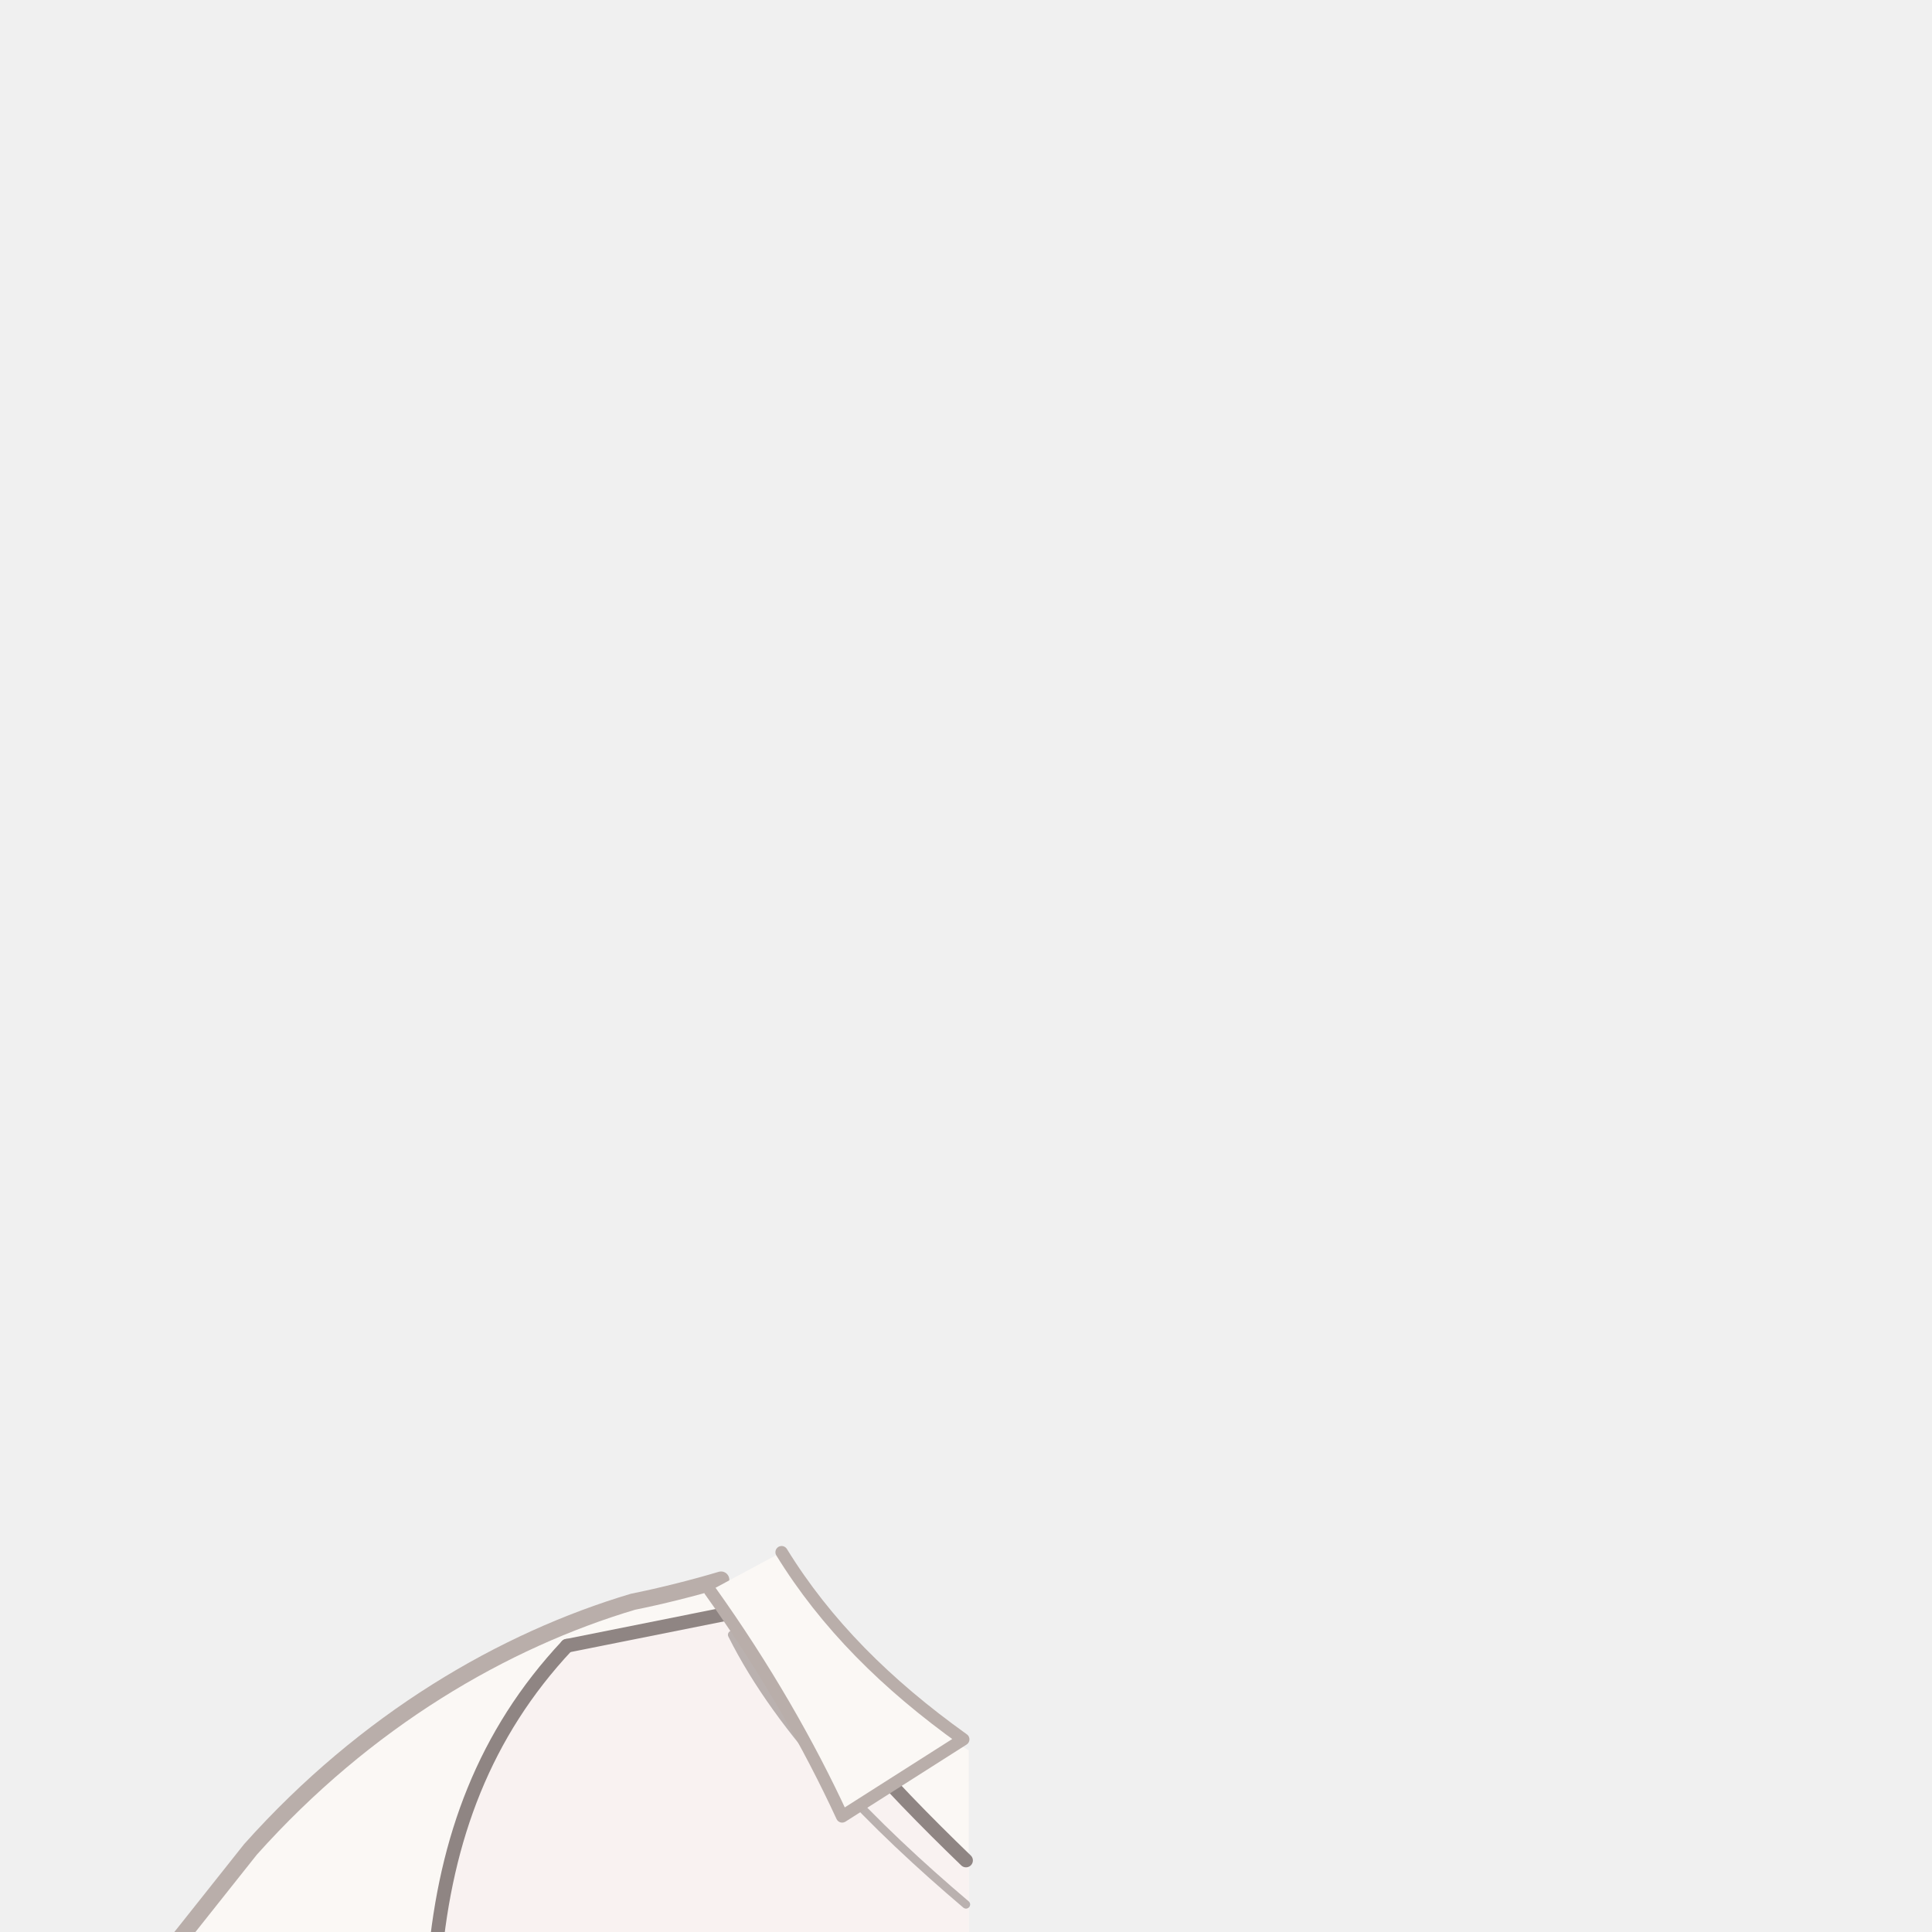
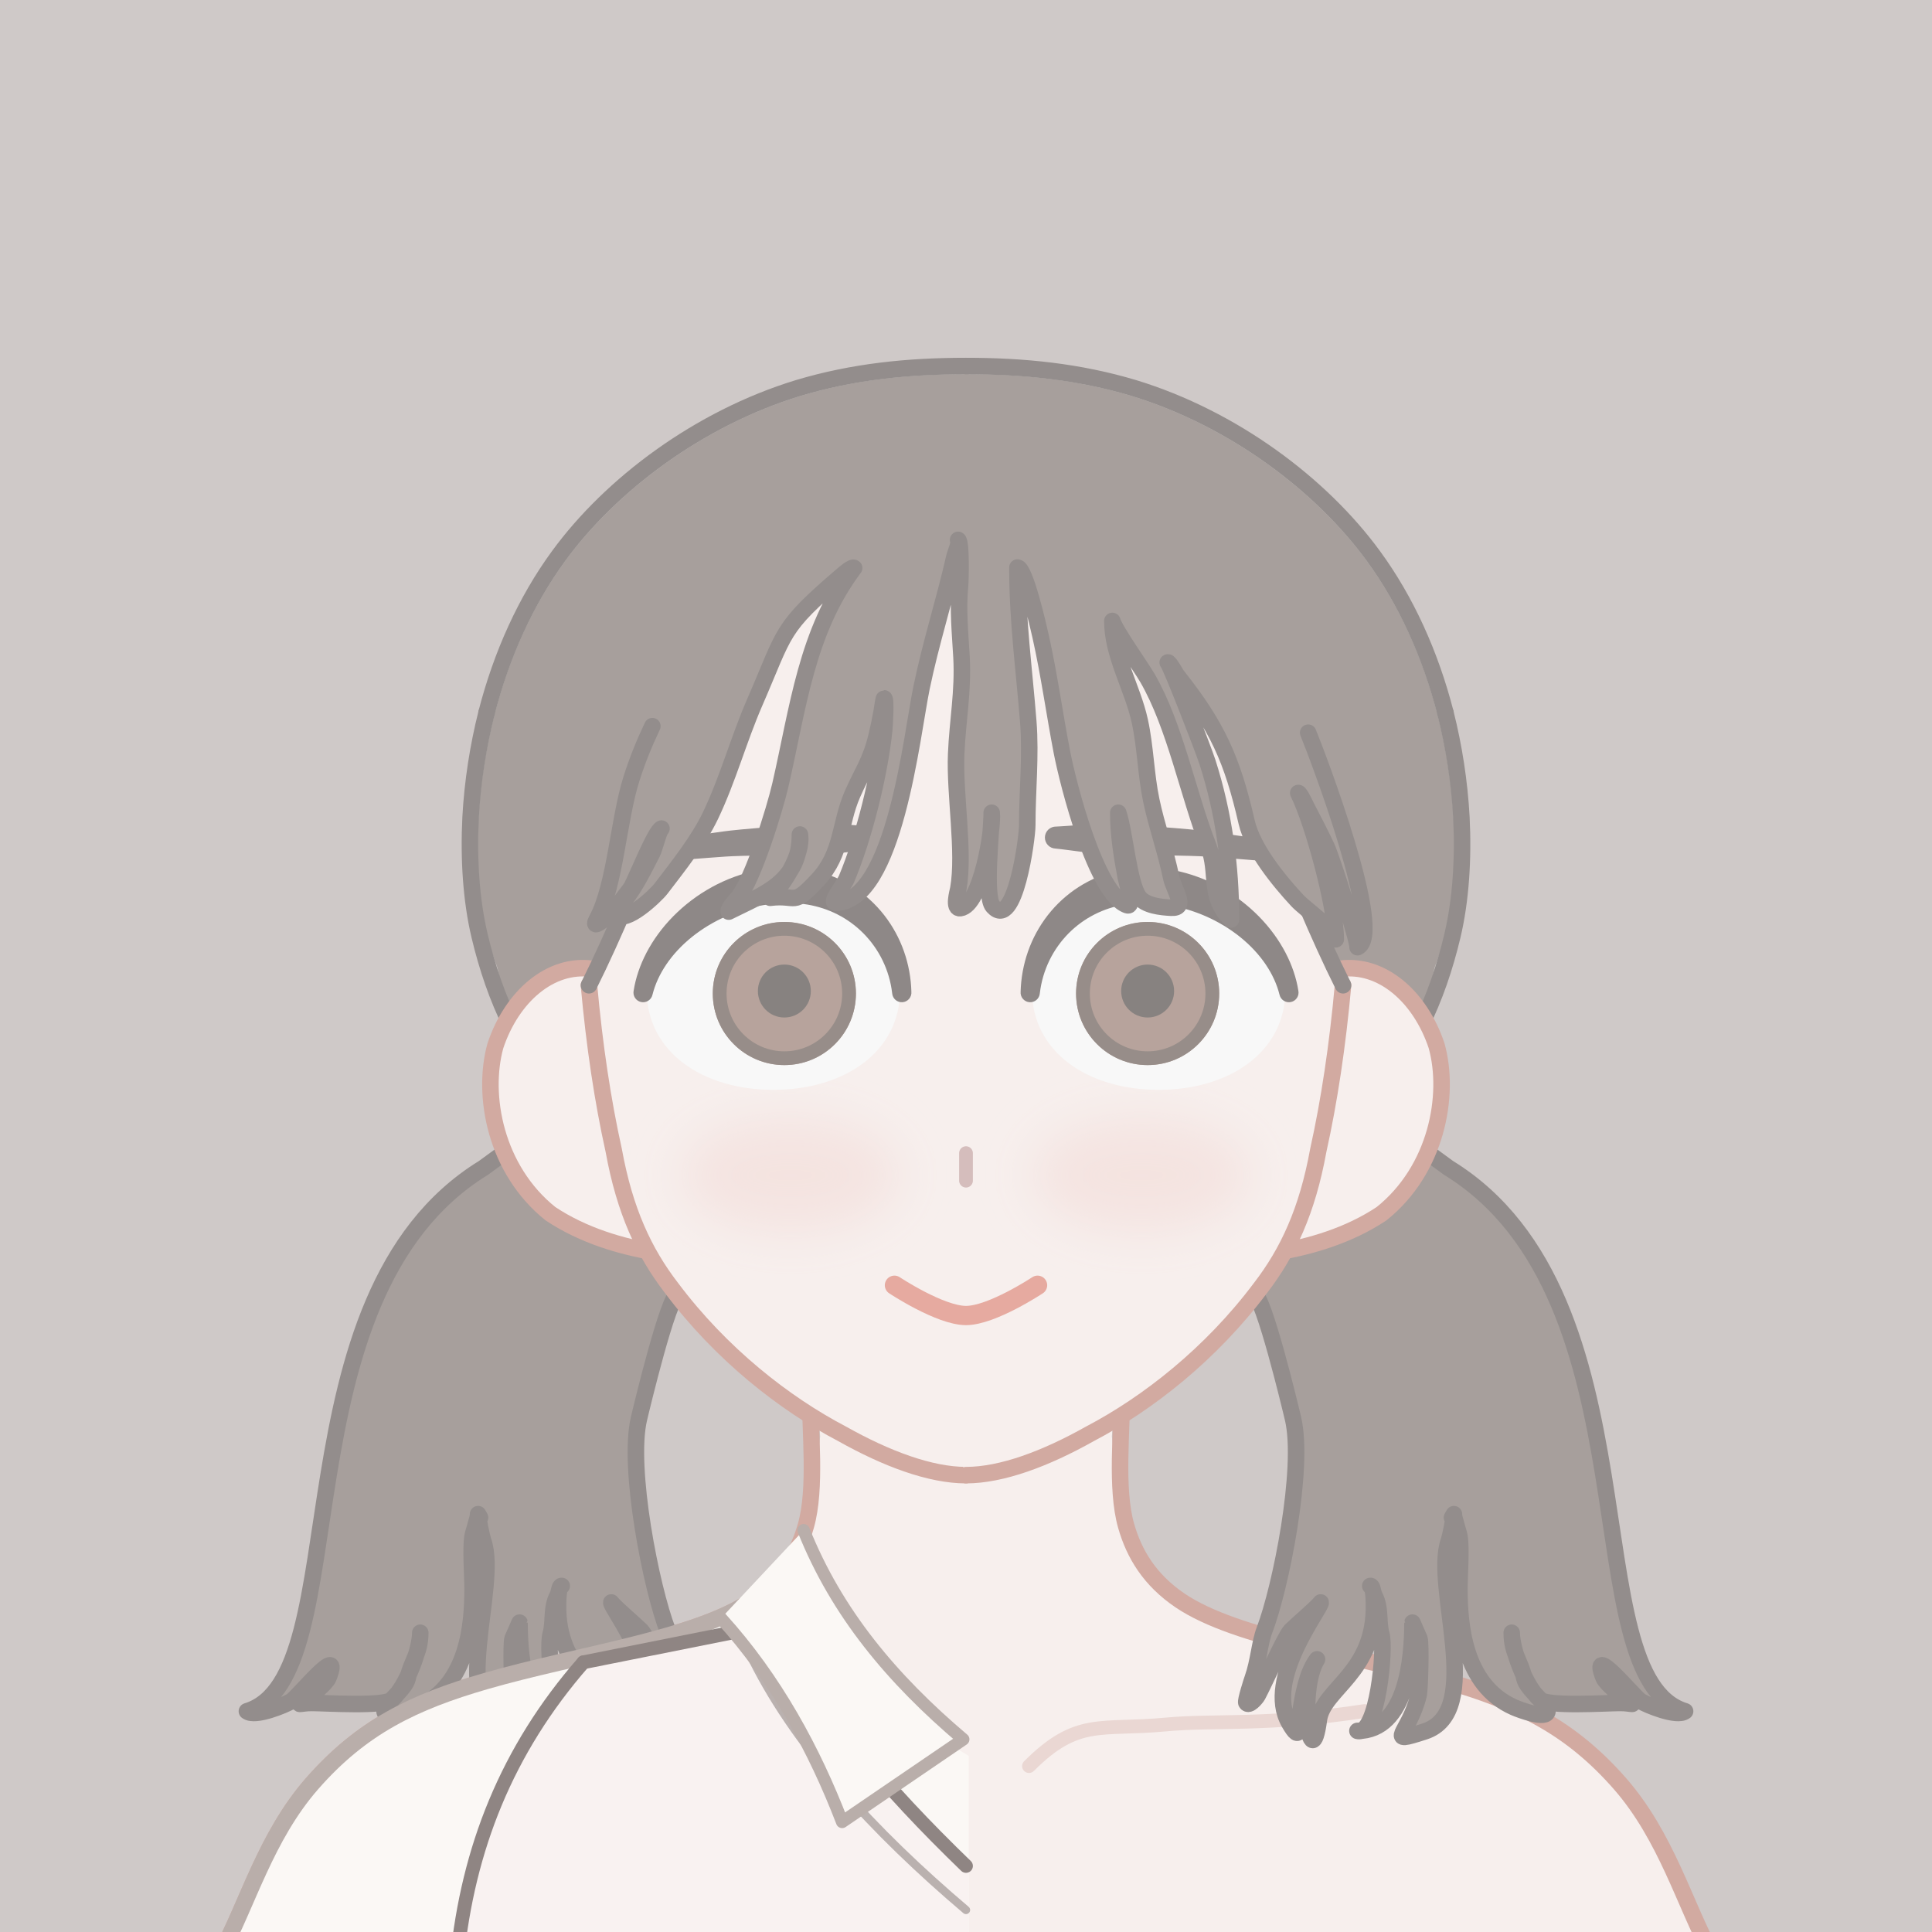
<svg xmlns="http://www.w3.org/2000/svg" width="702" height="702" viewBox="0 0 702 702">
+   <g id="_ref">
+     <g opacity="0.5">
+       <defs>
+         <clipPath id="makeup-blush-clip-path-31">
+           <path d="M215.154 389.2 L359.154 389.2 L359.154 464.8 L215.154 464.8 Z" />
+         </clipPath>
+         <filter id="makeup-blush-filter-11" filterUnits="userSpaceOnUse" x="218.154" y="377" width="138" height="100" color-interpolation-filters="sRGB">
+           <feGaussianBlur in="SourceGraphic" stdDeviation="9" color-interpolation-filters="linearRGB" />
+         </filter>
+         <clipPath id="cg-eye1">
+           <path d="M242 360 C242 338 262 326 288 326 C314 326 334 338 334 360 C334 382 314 396 288 396 C262 396 242 382 242 360 Z" fill="#ffffff" />
+         </clipPath>
+       </defs>
+       <rect width="702" height="702" fill="#ada19f" />
+       <g data-layer="body">
+         <g>
+           <g>
+             <path d="M296 490 L298 522 C293.615 554.385 304.615 564.885 259.333 589.667 L210.333 604.167 C118.615 622.385 119.615 639.385 96.5 675.5 L80.5 709 L352 712 L352 490 Z" fill="#fdeeea" />
+             <path d="M80.177 709.772 C89.948 691.718 96.554 667.356 113.323 648.166 C131.428 627.449 150.416 618.37 176.588 610.801 C209.733 601.215 252.656 595.455 273.168 581.575 C284.163 574.134 289.86 564.776 292.817 554.408 C296.711 540.759 294.236 520.005 294.407 505.93 C294.426 504.332 294.448 497.885 294.448 490.885" fill="none" stroke="#b46352" stroke-width="6" stroke-linecap="round" stroke-linejoin="round" />
+             <path d="M206.199 621.718 C242.115 627.218 260.37 624.907 278.628 626.62 C302.176 628.831 310.481 624.084 328.115 641.718" fill="none" stroke="#b46352" stroke-width="5" stroke-linecap="round" opacity="0.35" />
+           </g>
+         </g>
+         <g transform="translate(702 0) scale(-1 1)">
+           <g>
+             <path d="M296 490 L298 522 C293.615 554.385 304.615 564.885 259.333 589.667 L210.333 604.167 C118.615 622.385 119.615 639.385 96.5 675.5 L80.5 709 L352 712 L352 490 Z" fill="#fdeeea" />
+             <path d="M80.177 709.772 C89.948 691.718 96.554 667.356 113.323 648.166 C131.428 627.449 150.416 618.37 176.588 610.801 C209.733 601.215 252.656 595.455 273.168 581.575 C284.163 574.134 289.86 564.776 292.817 554.408 C296.711 540.759 294.236 520.005 294.407 505.93 C294.426 504.332 294.448 497.885 294.448 490.885" fill="none" stroke="#b46352" stroke-width="6" stroke-linecap="round" stroke-linejoin="round" />
+             <path d="M206.199 621.718 C242.115 627.218 260.37 624.907 278.628 626.62 C302.176 628.831 310.481 624.084 328.115 641.718" fill="none" stroke="#b46352" stroke-width="5" stroke-linecap="round" opacity="0.35" />
+           </g>
+         </g>
+       </g>
+       <g data-layer="hairMid">
+         <g>
+           <g>
+             <path d="M246.346 470.051 C252.058 457.884 251.33 448.199 243.07 434.669 C238.956 426.719 237.325 420.839 228.711 415.289 C206.623 401.069 195.92 409.499 175.625 424.389 C99.328 471.409 130.552 609.403 89.711 621.793 C92.696 624.063 103.403 619.583 105.822 618.153 C108.255 616.713 124.757 596.133 119.336 609.653 C118.582 611.533 113.631 615.683 111.427 617.133 C106.635 620.283 109.057 618.723 113.403 618.773 C118.927 618.823 139.489 620.153 142.388 617.583 C147.818 612.773 152.711 599.273 152.711 593.263 C152.711 600.773 149.385 603.763 148.149 609.773 C147.304 613.873 139.593 619.023 139.706 621.733 C139.843 625.043 149.803 621.283 151.883 620.363 C170.299 612.233 171.711 589.693 171.711 577.413 C171.711 572.163 170.979 563.063 171.67 558.353 C171.876 556.953 173.9 551.093 173.711 550.173 C173.96 550.589 174.197 551.005 174.421 551.422 L174.11 550.922 C173.439 551.258 175.192 558.829 175.579 559.922 C181.477 576.576 162.297 622.015 184.409 629.153 C199.261 633.947 190.038 630.137 186.546 615.971 C186.03 613.875 185.61 597.159 186.226 595.409 C186.446 594.785 188.796 589.666 188.777 589.589 C188.777 602.195 190.785 628.922 208.777 628.922 C201.455 630.753 198.534 598.933 200.068 593.773 C201.338 589.499 200.169 584.271 202.538 579.84 C203.243 578.52 203.238 576.081 204.11 576.256 C202.849 576.003 202.797 581.895 202.777 582.922 C202.285 607.842 221.252 613.552 222.777 624.922 C225.695 646.676 230.392 614.04 223.444 602.922 C227.157 607.873 228.466 615.721 229.444 621.589 C230.324 626.871 228.975 634.026 233.57 626.033 C242.692 610.164 221.67 584.015 222.11 582.256 C223.525 584.142 230.728 590.225 232.983 592.471 C235.024 594.505 242.514 611.398 245.016 616.038 C245.475 616.889 248.24 620.248 249.146 618.672 C249.502 618.052 247.263 611.007 246.804 609.719 C244.719 603.857 244.271 596.797 242.595 592.453 C236.61 576.947 227.965 533.366 232.163 515.515 C233.177 511.198 242.851 470.916 246.346 470.051 Z" fill="#5d4e48" stroke="#352a27" stroke-width="6" stroke-linecap="round" stroke-linejoin="round" />
+           </g>
+         </g>
+         <g transform="translate(702 0) scale(-1 1)">
+           <g>
+             <path d="M246.346 470.051 C252.058 457.884 251.33 448.199 243.07 434.669 C238.956 426.719 237.325 420.839 228.711 415.289 C206.623 401.069 195.92 409.499 175.625 424.389 C99.328 471.409 130.552 609.403 89.711 621.793 C92.696 624.063 103.403 619.583 105.822 618.153 C108.255 616.713 124.757 596.133 119.336 609.653 C118.582 611.533 113.631 615.683 111.427 617.133 C106.635 620.283 109.057 618.723 113.403 618.773 C118.927 618.823 139.489 620.153 142.388 617.583 C147.818 612.773 152.711 599.273 152.711 593.263 C152.711 600.773 149.385 603.763 148.149 609.773 C147.304 613.873 139.593 619.023 139.706 621.733 C139.843 625.043 149.803 621.283 151.883 620.363 C170.299 612.233 171.711 589.693 171.711 577.413 C171.711 572.163 170.979 563.063 171.67 558.353 C171.876 556.953 173.9 551.093 173.711 550.173 C173.96 550.589 174.197 551.005 174.421 551.422 L174.11 550.922 C173.439 551.258 175.192 558.829 175.579 559.922 C181.477 576.576 162.297 622.015 184.409 629.153 C199.261 633.947 190.038 630.137 186.546 615.971 C186.03 613.875 185.61 597.159 186.226 595.409 C186.446 594.785 188.796 589.666 188.777 589.589 C188.777 602.195 190.785 628.922 208.777 628.922 C201.455 630.753 198.534 598.933 200.068 593.773 C201.338 589.499 200.169 584.271 202.538 579.84 C203.243 578.52 203.238 576.081 204.11 576.256 C202.849 576.003 202.797 581.895 202.777 582.922 C202.285 607.842 221.252 613.552 222.777 624.922 C225.695 646.676 230.392 614.04 223.444 602.922 C227.157 607.873 228.466 615.721 229.444 621.589 C230.324 626.871 228.975 634.026 233.57 626.033 C242.692 610.164 221.67 584.015 222.11 582.256 C223.525 584.142 230.728 590.225 232.983 592.471 C235.024 594.505 242.514 611.398 245.016 616.038 C245.475 616.889 248.24 620.248 249.146 618.672 C249.502 618.052 247.263 611.007 246.804 609.719 C244.719 603.857 244.271 596.797 242.595 592.453 C236.61 576.947 227.965 533.366 232.163 515.515 C233.177 511.198 242.851 470.916 246.346 470.051 Z" fill="#5d4e48" stroke="#352a27" stroke-width="6" stroke-linecap="round" stroke-linejoin="round" />
+           </g>
+         </g>
+       </g>
+       <g data-layer="hairBase">
+         <g>
+           <g>
+             <path d="M352 381.448 L352 135.951 L351.016 135.951 C330.344 135.951 310.656 137.919 290.968 143.826 C255.53 154.654 224.03 178.279 205.327 203.873 C186.623 229.467 175.795 262.936 173.826 297.39 C172.842 317.077 174.811 336.765 180.717 351.531 C182.027 358.081 184.209 364.632 187.262 370.602 C187.365 370.682 201.168 393.038 203.562 396.448 C204.832 398.257 211.612 404.019 213.517 405.842 C223.248 415.153 227.833 417.061 239.562 423.948 C253.821 432.321 287.168 441.633 303.192 437.819 C328.028 431.907 350.54 430.17 351.074 398.222 C351.102 396.519 351.452 381.949 352 381.448 Z" fill="#5d4e48" />
+           </g>
+           <g>
+             <path d="M351 133 C330 133 310 135 290 141 C254 152 222 176 203 202 C191 218.4 182.2 238 176.8 259" fill="none" stroke="#352a27" stroke-width="6" stroke-linecap="round" stroke-linejoin="round" />
+           </g>
+           <g>
+             <path d="M176.8 259 C173.7 271.3 171.7 284.1 171 297 C170.247 312.067 171.196 327.134 174.275 340.064 C179.731 362.97 189.199 384.12 205.639 400.625 C218.159 413.194 231.61 422.103 248.042 428.491 C248.47 428.658 248.896 428.816 249.319 428.964 C252.635 430.122 260.334 430.818 262.896 432.282" fill="none" stroke="#352a27" stroke-width="6" stroke-linecap="round" stroke-linejoin="round" />
+           </g>
+         </g>
+         <g transform="translate(702 0) scale(-1 1)">
+           <g>
+             <path d="M352 381.448 L352 135.951 L351.016 135.951 C330.344 135.951 310.656 137.919 290.968 143.826 C255.53 154.654 224.03 178.279 205.327 203.873 C186.623 229.467 175.795 262.936 173.826 297.39 C172.842 317.077 174.811 336.765 180.717 351.531 C182.027 358.081 184.209 364.632 187.262 370.602 C187.365 370.682 201.168 393.038 203.562 396.448 C204.832 398.257 211.612 404.019 213.517 405.842 C223.248 415.153 227.833 417.061 239.562 423.948 C253.821 432.321 287.168 441.633 303.192 437.819 C328.028 431.907 350.54 430.17 351.074 398.222 C351.102 396.519 351.452 381.949 352 381.448 Z" fill="#5d4e48" />
+           </g>
+           <g>
+             <path d="M351 133 C330 133 310 135 290 141 C254 152 222 176 203 202 C191 218.4 182.2 238 176.8 259" fill="none" stroke="#352a27" stroke-width="6" stroke-linecap="round" stroke-linejoin="round" />
+           </g>
+           <g>
+             <path d="M176.8 259 C173.7 271.3 171.7 284.1 171 297 C170.247 312.067 171.196 327.134 174.275 340.064 C179.731 362.97 189.199 384.12 205.639 400.625 C218.159 413.194 231.61 422.103 248.042 428.491 C248.47 428.658 248.896 428.816 249.319 428.964 C252.635 430.122 260.334 430.818 262.896 432.282" fill="none" stroke="#352a27" stroke-width="6" stroke-linecap="round" stroke-linejoin="round" />
+           </g>
+         </g>
+       </g>
+       <g data-layer="ear">
+         <g>
+           <g>
+             <path d="M215 352 C200 350 186 362 180 380 C175 398 180 425 200 441 C212 449 226 453 238 455 L225 380 Z" fill="#fdeeea" />
+             <path d="M215 352 C200 350 186 362 180 380 C175 398 180 425 200 441 C212 449 226 453 238 455" fill="none" stroke="#b46352" stroke-width="6" stroke-linecap="round" stroke-linejoin="round" />
+           </g>
+         </g>
+         <g transform="translate(702 0) scale(-1 1)">
+           <g>
+             <path d="M215 352 C200 350 186 362 180 380 C175 398 180 425 200 441 C212 449 226 453 238 455 L225 380 Z" fill="#fdeeea" />
+             <path d="M215 352 C200 350 186 362 180 380 C175 398 180 425 200 441 C212 449 226 453 238 455" fill="none" stroke="#b46352" stroke-width="6" stroke-linecap="round" stroke-linejoin="round" />
+           </g>
+         </g>
+       </g>
+       <g data-layer="face">
+         <g>
+           <g>
+             <path d="M352 200 L351 200 C322 200 296 208 278 228 C262 246 250 272 240 298 C232 318 223 340 214 358 C216 380 219 400 223 418 C227 440 234 455 244 468 C262 492 285 510 306 521 C322 530 338 536 351 536 L352 536 Z" fill="#fdeeea" />
+             <path d="M214 358 C216 380 219 400 223 418 C227 440 234 455 244 468 C262 492 285 510 306 521 C322 530 338 536 351 536" fill="none" stroke="#b46352" stroke-width="6" stroke-linecap="round" stroke-linejoin="round" />
+           </g>
+         </g>
+         <g transform="translate(702 0) scale(-1 1)">
+           <g>
+             <path d="M352 200 L351 200 C322 200 296 208 278 228 C262 246 250 272 240 298 C232 318 223 340 214 358 C216 380 219 400 223 418 C227 440 234 455 244 468 C262 492 285 510 306 521 C322 530 338 536 351 536 L352 536 Z" fill="#fdeeea" />
+             <path d="M214 358 C216 380 219 400 223 418 C227 440 234 455 244 468 C262 492 285 510 306 521 C322 530 338 536 351 536" fill="none" stroke="#b46352" stroke-width="6" stroke-linecap="round" stroke-linejoin="round" />
+           </g>
+         </g>
+       </g>
+       <g data-layer="makeup">
+         <g>
+           <g>
+             <g clip-path="url(#makeup-blush-clip-path-31)">
+               <g filter="url(#makeup-blush-filter-11)">
+                 <ellipse cx="287.154" cy="427" rx="40" ry="21" fill="#f3bfb8" opacity="0.5" />
+               </g>
+             </g>
+           </g>
+         </g>
+         <g transform="translate(702 0) scale(-1 1)">
+           <g>
+             <g clip-path="url(#makeup-blush-clip-path-31)">
+               <g filter="url(#makeup-blush-filter-11)">
+                 <ellipse cx="287.154" cy="427" rx="40" ry="21" fill="#f3bfb8" opacity="0.5" />
+               </g>
+             </g>
+           </g>
+         </g>
+       </g>
+       <g data-layer="mouth">
+         <g>
+           <path d="M351 419 L351 429" fill="none" stroke="#b98a88" stroke-width="5" stroke-linecap="round" />
+         </g>
+         <g>
+           <path d="M325 467 C325 467 341.59 478 351 478 C360.41 478 377 467 377 467" fill="none" stroke="#dc6450" stroke-width="7" stroke-linecap="round" stroke-linejoin="round" />
+         </g>
+       </g>
+       <g data-layer="eye">
+         <g transform="translate(285 361) scale(1) translate(-292 -361)">
+           <path d="M242 360 C242 338 262 326 288 326 C314 326 334 338 334 360 C334 382 314 396 288 396 C262 396 242 382 242 360 Z" fill="#ffffff" />
+           <g clip-path="url(#cg-eye1)">
+             <g transform="translate(292 361) scale(0.26)">
+               <g transform="translate(-110 -110) scale(1)">
+                 <g>
+                   <circle cx="110" cy="110" r="100" fill="#7e5647" />
+                   <circle cx="110" cy="106.526" r="37" fill="#1e1410" />
+                 </g>
+               </g>
+             </g>
+             <circle cx="292" cy="361" r="23.5" fill="none" stroke="#3e2a22" stroke-width="5" />
+           </g>
+           <g>
+             <polygon points="237.252,359.897 237.551,358.24 237.883,356.76 237.941,356.513 238.406,354.792 238.803,353.526 238.951,353.061 239.578,351.317 239.962,350.368 240.28,349.584 241.058,347.862 241.344,347.294 241.925,346.127 242.867,344.408 242.928,344.314 243.885,342.708 244.617,341.579 244.985,341.016 246.164,339.343 246.569,338.814 247.417,337.698 248.568,336.29 248.745,336.08 250.15,334.489 250.84,333.764 251.624,332.938 253.169,331.426 253.251,331.357 254.778,329.959 255.664,329.208 256.451,328.542 258.188,327.176 258.338,327.071 259.976,325.871 260.978,325.193 261.816,324.627 263.713,323.445 263.884,323.351 265.648,322.334 266.723,321.768 267.619,321.299 269.636,320.333 269.832,320.251 271.687,319.443 272.839,318.994 273.747,318.642 275.844,317.917 276.12,317.835 277.977,317.271 279.259,316.935 280.089,316.72 282.225,316.252 282.674,316.172 284.386,315.867 285.904,315.658 286.538,315.572 288.676,315.367 289.401,315.327 290.829,315.25 292.642,315.226 293.004,315.221 295.029,315.28 296.147,315.36 297.018,315.423 298.974,315.649 299.642,315.754 300.899,315.956 302.839,316.351 303.092,316.412 304.736,316.824 306.239,317.271 306.592,317.373 308.418,318.001 309.548,318.446 310.23,318.713 311.993,319.495 312.749,319.869 313.708,320.347 315.391,321.276 315.82,321.534 317.035,322.277 318.624,323.341 318.745,323.424 320.158,324.467 321.316,325.4 321.654,325.667 323.091,326.923 323.903,327.696 324.47,328.235 325.79,329.602 326.297,330.172 327.055,331.028 328.256,332.499 328.49,332.806 329.392,334.018 330.352,335.425 330.465,335.582 331.471,337.186 332.122,338.33 332.409,338.828 333.281,340.508 333.67,341.338 334.08,342.214 334.808,343.949 334.992,344.434 335.468,345.715 336.057,347.505 336.088,347.599 336.571,349.304 336.901,350.668 337.014,351.126 337.388,352.973 337.543,353.928 337.688,354.817 337.915,356.668 337.962,357.21 338.072,358.537 338.153,360.357 338.146,361.044 338.006,361.715 337.737,362.346 337.35,362.913 336.861,363.394 336.286,363.769 335.65,364.026 334.976,364.153 334.29,364.146 333.618,364.006 332.987,363.737 332.42,363.35 331.94,362.861 331.564,362.286 331.308,361.65 331.18,360.976 330.952,359.311 330.741,358.141 330.667,357.75 330.321,356.221 330.125,355.498 329.911,354.712 329.435,353.212 329.326,352.918 328.903,351.751 328.295,350.262 328.289,350.247 332.186,348.915 328.346,350.404 327.667,348.922 327.122,347.855 326.963,347.551 326.209,346.222 325.793,345.553 325.404,344.931 324.546,343.673 324.313,343.364 323.644,342.461 322.641,341.211 326.581,338.437 322.758,341.37 322.695,341.298 321.707,340.166 320.806,339.215 320.678,339.088 319.611,338.057 318.914,337.435 318.503,337.07 317.368,336.138 316.918,335.8 316.202,335.257 315.002,334.422 314.826,334.316 313.769,333.636 312.455,332.862 312.429,332.847 315.575,328.126 312.628,332.973 311.255,332.235 310.187,331.716 309.949,331.605 308.63,331.03 307.86,330.729 307.304,330.513 305.949,330.043 305.483,329.903 304.56,329.62 303.179,329.254 303.067,329.233 301.785,328.941 300.369,328.674 300.36,328.676 298.901,328.459 297.886,328.344 297.468,328.298 296.013,328.186 295.393,328.162 294.522,328.124 292.996,328.113 292.886,328.117 291.308,328.156 290.115,328.224 289.625,328.251 287.955,328.397 287.555,328.445 286.26,328.598 284.767,328.824 284.542,328.856 282.84,329.164 282.225,329.296 281.147,329.526 279.48,329.94 279.412,329.953 277.697,330.432 276.975,330.658 276,330.962 274.294,331.56 274.289,331.557 272.589,332.208 271.847,332.519 270.917,332.909 269.253,333.675 269.166,333.715 266.483,328.557 269.341,333.62 267.607,334.487 266.89,334.872 265.995,335.352 264.409,336.278 264.333,336.322 261.3,331.723 264.49,336.215 262.858,337.24 262.157,337.711 261.347,338.255 259.821,339.363 259.808,339.373 256.523,335.37 259.946,339.255 258.454,340.418 257.716,341.032 257.083,341.559 255.762,342.739 255.685,342.806 254.501,343.949 253.647,344.833 253.301,345.188 252.159,346.459 251.834,346.845 251.082,347.752 250.048,349.104 250.03,349.127 246.472,346.733 250.12,348.988 249.134,350.389 248.514,351.347 248.254,351.743 247.457,353.088 247.132,353.691 246.724,354.451 246.056,355.833 245.922,356.135 245.462,357.208 244.942,358.578 244.909,358.668 244.488,359.962 244.081,361.436 243.865,362.087 243.527,362.684 243.078,363.203 242.537,363.625 241.924,363.933 241.262,364.116 240.578,364.166 239.897,364.081 239.246,363.865 238.649,363.527 238.13,363.078 237.708,362.537 237.4,361.924 237.218,361.262 237.168,360.578" fill="#2b201d" />
+           </g>
+         </g>
+         <g transform="translate(702 0) scale(-1 1)">
+           <g transform="translate(285 361) scale(1) translate(-292 -361)">
+             <path d="M242 360 C242 338 262 326 288 326 C314 326 334 338 334 360 C334 382 314 396 288 396 C262 396 242 382 242 360 Z" fill="#ffffff" />
+             <g clip-path="url(#cg-eye1)">
+               <g transform="translate(292 361) scale(0.26)">
+                 <g transform="translate(-110 -110) scale(1)">
+                   <g>
+                     <circle cx="110" cy="110" r="100" fill="#7e5647" />
+                     <circle cx="110" cy="106.526" r="37" fill="#1e1410" />
+                   </g>
+                 </g>
+               </g>
+               <circle cx="292" cy="361" r="23.5" fill="none" stroke="#3e2a22" stroke-width="5" />
+             </g>
+             <g>
+               <polygon points="237.252,359.897 237.551,358.24 237.883,356.76 237.941,356.513 238.406,354.792 238.803,353.526 238.951,353.061 239.578,351.317 239.962,350.368 240.28,349.584 241.058,347.862 241.344,347.294 241.925,346.127 242.867,344.408 242.928,344.314 243.885,342.708 244.617,341.579 244.985,341.016 246.164,339.343 246.569,338.814 247.417,337.698 248.568,336.29 248.745,336.08 250.15,334.489 250.84,333.764 251.624,332.938 253.169,331.426 253.251,331.357 254.778,329.959 255.664,329.208 256.451,328.542 258.188,327.176 258.338,327.071 259.976,325.871 260.978,325.193 261.816,324.627 263.713,323.445 263.884,323.351 265.648,322.334 266.723,321.768 267.619,321.299 269.636,320.333 269.832,320.251 271.687,319.443 272.839,318.994 273.747,318.642 275.844,317.917 276.12,317.835 277.977,317.271 279.259,316.935 280.089,316.72 282.225,316.252 282.674,316.172 284.386,315.867 285.904,315.658 286.538,315.572 288.676,315.367 289.401,315.327 290.829,315.25 292.642,315.226 293.004,315.221 295.029,315.28 296.147,315.36 297.018,315.423 298.974,315.649 299.642,315.754 300.899,315.956 302.839,316.351 303.092,316.412 304.736,316.824 306.239,317.271 306.592,317.373 308.418,318.001 309.548,318.446 310.23,318.713 311.993,319.495 312.749,319.869 313.708,320.347 315.391,321.276 315.82,321.534 317.035,322.277 318.624,323.341 318.745,323.424 320.158,324.467 321.316,325.4 321.654,325.667 323.091,326.923 323.903,327.696 324.47,328.235 325.79,329.602 326.297,330.172 327.055,331.028 328.256,332.499 328.49,332.806 329.392,334.018 330.352,335.425 330.465,335.582 331.471,337.186 332.122,338.33 332.409,338.828 333.281,340.508 333.67,341.338 334.08,342.214 334.808,343.949 334.992,344.434 335.468,345.715 336.057,347.505 336.088,347.599 336.571,349.304 336.901,350.668 337.014,351.126 337.388,352.973 337.543,353.928 337.688,354.817 337.915,356.668 337.962,357.21 338.072,358.537 338.153,360.357 338.146,361.044 338.006,361.715 337.737,362.346 337.35,362.913 336.861,363.394 336.286,363.769 335.65,364.026 334.976,364.153 334.29,364.146 333.618,364.006 332.987,363.737 332.42,363.35 331.94,362.861 331.564,362.286 331.308,361.65 331.18,360.976 330.952,359.311 330.741,358.141 330.667,357.75 330.321,356.221 330.125,355.498 329.911,354.712 329.435,353.212 329.326,352.918 328.903,351.751 328.295,350.262 328.289,350.247 332.186,348.915 328.346,350.404 327.667,348.922 327.122,347.855 326.963,347.551 326.209,346.222 325.793,345.553 325.404,344.931 324.546,343.673 324.313,343.364 323.644,342.461 322.641,341.211 326.581,338.437 322.758,341.37 322.695,341.298 321.707,340.166 320.806,339.215 320.678,339.088 319.611,338.057 318.914,337.435 318.503,337.07 317.368,336.138 316.918,335.8 316.202,335.257 315.002,334.422 314.826,334.316 313.769,333.636 312.455,332.862 312.429,332.847 315.575,328.126 312.628,332.973 311.255,332.235 310.187,331.716 309.949,331.605 308.63,331.03 307.86,330.729 307.304,330.513 305.949,330.043 305.483,329.903 304.56,329.62 303.179,329.254 303.067,329.233 301.785,328.941 300.369,328.674 300.36,328.676 298.901,328.459 297.886,328.344 297.468,328.298 296.013,328.186 295.393,328.162 294.522,328.124 292.996,328.113 292.886,328.117 291.308,328.156 290.115,328.224 289.625,328.251 287.955,328.397 287.555,328.445 286.26,328.598 284.767,328.824 284.542,328.856 282.84,329.164 282.225,329.296 281.147,329.526 279.48,329.94 279.412,329.953 277.697,330.432 276.975,330.658 276,330.962 274.294,331.56 274.289,331.557 272.589,332.208 271.847,332.519 270.917,332.909 269.253,333.675 269.166,333.715 266.483,328.557 269.341,333.62 267.607,334.487 266.89,334.872 265.995,335.352 264.409,336.278 264.333,336.322 261.3,331.723 264.49,336.215 262.858,337.24 262.157,337.711 261.347,338.255 259.821,339.363 259.808,339.373 256.523,335.37 259.946,339.255 258.454,340.418 257.716,341.032 257.083,341.559 255.762,342.739 255.685,342.806 254.501,343.949 253.647,344.833 253.301,345.188 252.159,346.459 251.834,346.845 251.082,347.752 250.048,349.104 250.03,349.127 246.472,346.733 250.12,348.988 249.134,350.389 248.514,351.347 248.254,351.743 247.457,353.088 247.132,353.691 246.724,354.451 246.056,355.833 245.922,356.135 245.462,357.208 244.942,358.578 244.909,358.668 244.488,359.962 244.081,361.436 243.865,362.087 243.527,362.684 243.078,363.203 242.537,363.625 241.924,363.933 241.262,364.116 240.578,364.166 239.897,364.081 239.246,363.865 238.649,363.527 238.13,363.078 237.708,362.537 237.4,361.924 237.218,361.262 237.168,360.578" fill="#2b201d" />
+             </g>
+           </g>
+         </g>
+       </g>
+       <g data-layer="hairLine">
+         <g>
+           <g>
+             <path d="M351 200 C322 200 296 208 278 228 C262 246 250 272 240 298 C232 318 223 340 214 358" fill="none" stroke="#352a27" stroke-width="6" stroke-linecap="round" stroke-linejoin="round" />
+           </g>
+         </g>
+         <g transform="translate(702 0) scale(-1 1)">
+           <g>
+             <path d="M351 200 C322 200 296 208 278 228 C262 246 250 272 240 298 C232 318 223 340 214 358" fill="none" stroke="#352a27" stroke-width="6" stroke-linecap="round" stroke-linejoin="round" />
+           </g>
+         </g>
+       </g>
+       <g data-layer="brow">
+         <g>
+           <g transform="translate(-7 0)">
+             <g>
+               <g>
+                 <path d="M251.563 304.691 L255.184 304.191 L258.804 303.682 L262.422 303.165 L264.202 302.909 L266.052 302.647 L269.671 302.131 L269.885 302.102 L272.476 301.783 L273.478 301.681 L276.448 301.377 L277.18 301.313 L280.822 300.993 L282.158 300.878 L284.513 300.7 L288.158 300.433 L290.032 300.3 L291.841 300.188 L295.489 299.974 L299.137 299.777 L300.11 299.728 L302.817 299.614 L306.468 299.48 L307.714 299.451 L308.96 299.444 L310.208 299.458 L311.456 299.489 L312.704 299.536 L312.854 299.541 L313.976 299.599 L315.225 299.674 L316.474 299.757 L317.723 299.845 L318.973 299.935 L320.222 300.025 L321.471 300.113 L322.72 300.195 L323.969 300.27 L325.218 300.335 L326 300.389 L326.757 300.595 L327.459 300.945 L328.079 301.424 L328.594 302.016 L328.983 302.696 L329.232 303.44 L329.332 304.218 L329.277 305 L329.072 305.757 L328.722 306.459 L328.242 307.079 L327.651 307.594 L326.97 307.983 L326.227 308.232 L325.449 308.332 L324.206 308.469 L322.964 308.615 L321.721 308.77 L320.479 308.93 L319.237 309.092 L317.995 309.254 L316.753 309.414 L315.511 309.568 L314.268 309.715 L313.174 309.837 L313.048 309.852 L311.806 309.982 L310.563 310.096 L309.319 310.193 L308.075 310.27 L306.83 310.324 L303.178 310.433 L300.499 310.499 L299.554 310.524 L295.901 310.61 L292.247 310.679 L290.471 310.706 L288.629 310.744 L284.975 310.81 L282.661 310.845 L281.367 310.876 L277.713 310.959 L277.043 310.972 L274.124 311.073 L273.212 311.102 L270.782 311.231 L270.649 311.24 L267.003 311.504 L265.15 311.639 L263.368 311.774 L259.724 312.055 L256.08 312.344 L252.437 312.643 L251.653 312.652 L250.882 312.507 L250.154 312.215 L249.497 311.787 L248.937 311.239 L248.494 310.592 L248.186 309.871 L248.024 309.103 L248.015 308.319 L248.159 307.549 L248.451 306.821 L248.88 306.164 L249.428 305.603 L250.075 305.16 L250.796 304.852 Z" fill="#352a27" />
+               </g>
+             </g>
+           </g>
+         </g>
+         <g transform="translate(702 0) scale(-1 1)">
+           <g transform="translate(-7 0)">
+             <g>
+               <g>
+                 <path d="M251.563 304.691 L255.184 304.191 L258.804 303.682 L262.422 303.165 L264.202 302.909 L266.052 302.647 L269.671 302.131 L269.885 302.102 L272.476 301.783 L273.478 301.681 L276.448 301.377 L277.18 301.313 L280.822 300.993 L282.158 300.878 L284.513 300.7 L288.158 300.433 L290.032 300.3 L291.841 300.188 L295.489 299.974 L299.137 299.777 L300.11 299.728 L302.817 299.614 L306.468 299.48 L307.714 299.451 L308.96 299.444 L310.208 299.458 L311.456 299.489 L312.704 299.536 L312.854 299.541 L313.976 299.599 L315.225 299.674 L316.474 299.757 L317.723 299.845 L318.973 299.935 L320.222 300.025 L321.471 300.113 L322.72 300.195 L323.969 300.27 L325.218 300.335 L326 300.389 L326.757 300.595 L327.459 300.945 L328.079 301.424 L328.594 302.016 L328.983 302.696 L329.232 303.44 L329.332 304.218 L329.277 305 L329.072 305.757 L328.722 306.459 L328.242 307.079 L327.651 307.594 L326.97 307.983 L326.227 308.232 L325.449 308.332 L324.206 308.469 L322.964 308.615 L321.721 308.77 L320.479 308.93 L319.237 309.092 L317.995 309.254 L316.753 309.414 L315.511 309.568 L314.268 309.715 L313.174 309.837 L313.048 309.852 L311.806 309.982 L310.563 310.096 L309.319 310.193 L308.075 310.27 L306.83 310.324 L303.178 310.433 L300.499 310.499 L299.554 310.524 L295.901 310.61 L292.247 310.679 L290.471 310.706 L288.629 310.744 L284.975 310.81 L282.661 310.845 L281.367 310.876 L277.713 310.959 L277.043 310.972 L274.124 311.073 L273.212 311.102 L270.782 311.231 L270.649 311.24 L267.003 311.504 L265.15 311.639 L263.368 311.774 L259.724 312.055 L256.08 312.344 L252.437 312.643 L251.653 312.652 L250.882 312.507 L250.154 312.215 L249.497 311.787 L248.937 311.239 L248.494 310.592 L248.186 309.871 L248.024 309.103 L248.015 308.319 L248.159 307.549 L248.451 306.821 L248.88 306.164 L249.428 305.603 L250.075 305.16 L250.796 304.852 Z" fill="#352a27" />
+               </g>
+             </g>
+           </g>
+         </g>
+       </g>
+       <g data-layer="hairFront">
+         <g>
+           <path d="M305.733 186.817 C294.238 185.54 240.866 243.136 241.784 255.077 C240.674 255.077 237.645 262.575 237.04 263.852 C234.006 270.261 231.637 276.089 229.473 282.854 C224.722 297.701 223.528 321.784 216.907 333.952 C213.407 340.387 226.108 328.123 227.076 326.931 C230.866 322.261 234.236 315.291 237.026 309.901 C237.795 308.414 239.601 301.249 240.347 301.062 C238.166 301.789 231.236 319.065 229.51 322.228 C228.435 324.198 222.587 330.215 224.114 332.172 C227.041 335.923 238.104 325.612 240.196 322.868 C246.435 314.684 253.72 305.622 258.158 296.348 C264.504 283.087 268.361 268.689 274.232 255.207 C285.615 229.07 283.667 227.563 306.559 207.951 C307.048 207.532 310.213 204.734 310.855 205.376 C293.499 228.518 289.976 257.37 283.538 285.296 C281.488 294.185 273.607 319.587 268.207 326.141 C267.544 326.945 264.43 330.199 264.777 331.241 C277.93 324.664 290.644 320.536 290.644 303.218 C291.831 310.342 284.732 321.345 279.866 326.211 C289.86 324.962 287.816 329.767 297.21 319.63 C306.148 309.986 304.963 299.465 309.748 288.529 C313.292 280.43 316.178 276.925 318.446 267.693 C319.185 264.684 319.812 261.647 320.355 258.597 C320.424 258.212 321.049 253.73 321.241 253.739 C322.041 253.778 321.459 263.522 321.267 265.378 C319.582 281.592 313.948 304.242 307.629 319.276 C306.566 321.805 301.179 328.09 303.757 328.022 C325.032 327.462 331.26 267.224 334.852 249.846 C338.256 233.382 343.222 218.146 346.833 202.12 C347.04 201.199 348.955 196.711 348.126 196.158 C349.332 196.882 349.042 210.643 348.838 212.748 C347.986 221.541 348.873 229.957 349.364 238.732 C350.059 251.146 347.934 261.835 347.429 273.987 C346.822 288.613 350.548 309.592 348.214 322.887 C348.019 323.996 346.115 330.372 348.956 329.987 C356.523 328.961 360.983 301.091 360.341 295.314 C360.341 301.626 357.532 325.715 360.781 329.339 C368.735 338.212 373.266 304.663 373.26 299.881 C373.244 287.329 374.612 274.748 373.625 262.205 C372.119 243.085 369.682 225.736 369.682 206.217 C372.447 206.217 377.315 227.653 378.113 231.217 C381.227 245.136 383.138 259.223 385.834 273.211 C388.027 284.591 398.193 324.903 409.55 328.915 C412.213 329.855 409.257 319.897 409.014 318.59 C407.58 310.88 406.327 303.174 406.327 295.314 C408.779 302.672 410.148 320.777 413.814 325.876 C416.14 329.11 421.92 329.642 425.582 329.831 C431.62 330.142 426.496 323.463 425.524 318.748 C423.574 309.293 420.279 300.128 418.333 290.862 C416.338 281.36 416.222 271.498 414.15 262.002 C411.517 249.936 404.171 238.046 404.171 225.617 C405.173 229.13 414.446 242.077 416.925 246.355 C427.031 263.799 431.618 288.458 439.142 307.65 C442.904 317.245 438.783 325.616 447.282 334.115 C447.282 314.589 444.715 295.595 438.753 276.97 C437.283 272.379 425.183 241.242 424.29 240.706 C424.807 240.319 427.309 244.95 427.741 245.494 C442.366 263.88 447.776 276.073 452.977 298.72 C455.206 308.428 464.679 320.01 471.403 327.241 C474.338 330.396 485.364 338.029 485.364 341.3 C485.364 329.474 477.065 298.835 471.712 288.129 C472.243 287.864 474.524 292.787 474.638 293.005 C477.16 297.83 479.675 302.689 481.992 307.615 C484.148 312.198 493.676 342.547 493.268 344.174 C503.573 339.594 488.121 298.181 484.828 290.231 C478.386 274.676 474.483 257.911 467.253 242.781 C465.382 238.865 451.556 218.197 449.438 218.432 C447.864 219.831 447.717 219.032 447.38 217.507 C446.158 211.982 429.112 200.262 424.29 195.439 L425.008 195.439" fill="#5d4e48" />
+           <path d="M237.04 263.852 C234.006 270.261 231.637 276.089 229.473 282.854 C224.722 297.701 223.528 321.784 216.907 333.952 C213.407 340.387 226.108 328.123 227.076 326.931 C230.866 322.261 234.236 315.291 237.026 309.901 C237.795 308.414 239.601 301.249 240.347 301.062 C238.166 301.789 231.236 319.065 229.51 322.228 C228.435 324.198 222.587 330.215 224.114 332.172 C227.041 335.923 238.104 325.612 240.196 322.868 C246.435 314.684 253.72 305.622 258.158 296.348 C264.504 283.087 268.361 268.689 274.232 255.207 C285.615 229.07 283.167 228.563 306.059 208.951 C306.548 208.532 309.713 205.734 310.355 206.376 C292.999 229.518 289.976 257.37 283.538 285.296 C281.488 294.185 273.607 319.587 268.207 326.141 C267.544 326.945 264.43 330.199 264.777 331.241 C277.93 324.664 290.644 320.536 290.644 303.218 C291.831 310.342 284.732 321.345 279.866 326.211 C289.86 324.962 287.816 329.767 297.21 319.63 C306.148 309.986 304.963 299.465 309.748 288.529 C313.292 280.43 316.178 276.925 318.446 267.693 C319.185 264.684 319.812 261.647 320.355 258.597 C320.424 258.212 321.049 253.73 321.241 253.739 C322.041 253.778 321.459 263.522 321.267 265.378 C319.582 281.592 313.948 304.242 307.629 319.276 C306.566 321.805 301.179 328.09 303.757 328.022 C325.032 327.462 331.26 267.224 334.852 249.846 C338.256 233.382 343.222 218.146 346.833 202.12 C347.04 201.199 348.955 196.711 348.126 196.158 C349.332 196.882 349.042 210.643 348.838 212.748 C347.986 221.541 348.873 229.957 349.364 238.732 C350.059 251.146 347.934 261.835 347.429 273.987 C346.822 288.613 350.548 309.592 348.214 322.887 C348.019 323.996 346.115 330.372 348.956 329.987 C356.523 328.961 360.983 301.091 360.341 295.314 C360.341 301.626 357.532 325.715 360.781 329.339 C368.735 338.212 373.266 304.663 373.26 299.881 C373.244 287.329 374.612 274.748 373.625 262.205 C372.119 243.085 369.682 225.736 369.682 206.217 C372.447 206.217 377.315 227.653 378.113 231.217 C381.227 245.136 383.138 259.223 385.834 273.211 C388.027 284.591 398.193 324.903 409.55 328.915 C412.213 329.855 409.257 319.897 409.014 318.59 C407.58 310.88 406.327 303.174 406.327 295.314 C408.779 302.672 410.148 320.777 413.814 325.876 C416.14 329.11 421.92 329.642 425.582 329.831 C431.62 330.142 426.496 323.463 425.524 318.748 C423.574 309.293 420.279 300.128 418.333 290.862 C416.338 281.36 416.222 271.498 414.15 262.002 C411.517 249.936 404.171 238.046 404.171 225.617 C405.173 229.13 414.446 242.077 416.925 246.355 C427.031 263.799 431.618 288.458 439.142 307.65 C442.904 317.245 438.783 325.616 447.282 334.115 C447.282 314.589 444.715 295.595 438.753 276.97 C437.283 272.379 425.183 241.242 424.29 240.706 C424.807 240.319 427.309 244.95 427.741 245.494 C442.366 263.88 447.776 276.073 452.977 298.72 C455.206 308.428 464.679 320.01 471.403 327.241 C474.338 330.396 485.364 338.029 485.364 341.3 C485.364 329.474 477.065 298.835 471.712 288.129 C472.243 287.864 474.524 292.787 474.638 293.005 C477.16 297.83 479.675 302.689 481.992 307.615 C484.148 312.198 493.676 342.547 493.268 344.174 C503.573 339.594 478.621 274.181 475.328 266.231" fill="none" stroke="#352a27" stroke-width="6" stroke-linecap="round" stroke-linejoin="round" />
+         </g>
+       </g>
+     </g>
+   </g>
  <g id="half">
-     <path d="M262 574 C252 577 240 580 230 582 C183 596 133 625 91 672 L60 712 L352 712 L352 636 C318 616 288 596 262 574 Z" fill="#fbf8f5" />
-     <path d="M262 574 C252 577 240 580 230 582 C183 596 133 625 91 672 L64 706" fill="none" stroke="#b9aeaa" stroke-width="6" stroke-linecap="round" stroke-linejoin="round" />
-     <path d="M276 584 L206 598 C176 630 162 668 158 712 L352 712 L352 676 C322 648 292 616 276 584 Z" fill="#f9f2f1" />
-     <path d="M206 598 C176 630 162 668 158 712" fill="none" stroke="#8f8583" stroke-width="5" stroke-linecap="round" stroke-linejoin="round" />
-     <path d="M276 584 L206 598" fill="none" stroke="#8f8583" stroke-width="5" stroke-linecap="round" stroke-linejoin="round" />
-     <path d="M276 584 C292 616 322 648 351 676" fill="none" stroke="#8f8583" stroke-width="5" stroke-linecap="round" stroke-linejoin="round" />
-     <path d="M266 594 C284 630 318 664 351 692" fill="none" stroke="#8f8583" stroke-width="3" stroke-linecap="round" stroke-linejoin="round" opacity=".6" />
-     <path d="M284 564 C300 590 322 612 350 632 L306 660 C294 634 278 606 258 578 Z" fill="#fbf8f5" />
-     <path d="M284 564 C300 590 322 612 350 632 L306 660 C294 634 278 606 258 578" fill="none" stroke="#b9aeaa" stroke-width="4.5" stroke-linecap="round" stroke-linejoin="round" />
+     <path d="M273.168 581.575 C252.656 595.455 209.733 601.215 176.588 610.801 C150.416 618.37 131.428 627.449 113.323 648.166 C96.554 667.356 89.948 691.718 80.177 709.772 L76 712 L352 712 L352 638 C322 620 294 604 273.168 581.575 Z" fill="#fbf8f5" />
+     <path d="M273.168 581.575 C252.656 595.455 209.733 601.215 176.588 610.801 C150.416 618.37 131.428 627.449 113.323 648.166 C96.554 667.356 89.948 691.718 80.177 709.772" fill="none" stroke="#b9aeaa" stroke-width="6" stroke-linecap="round" stroke-linejoin="round" />
+     <path d="M282 590 L212 604 C184 636 170 672 166 712 L352 712 L352 678 C322 650 296 620 282 590 Z" fill="#f9f2f1" />
+     <path d="M212 604 C184 636 170 672 166 712" fill="none" stroke="#8f8583" stroke-width="5" stroke-linecap="round" stroke-linejoin="round" />
+     <path d="M282 590 L212 604" fill="none" stroke="#8f8583" stroke-width="5" stroke-linecap="round" stroke-linejoin="round" />
+     <path d="M282 590 C296 620 322 650 351 678" fill="none" stroke="#8f8583" stroke-width="5" stroke-linecap="round" stroke-linejoin="round" />
+     <path d="M272 600 C288 634 318 666 351 694" fill="none" stroke="#8f8583" stroke-width="3" stroke-linecap="round" stroke-linejoin="round" opacity=".6" />
+     <path d="M292 556 C304 586 324 610 350 632 L306 662 C296 636 282 610 262 588 Z" fill="#fbf8f5" />
+     <path d="M292 556 C304 586 324 610 350 632 L306 662 C296 636 282 610 262 588" fill="none" stroke="#b9aeaa" stroke-width="4.5" stroke-linecap="round" stroke-linejoin="round" />
  </g>
</svg>
